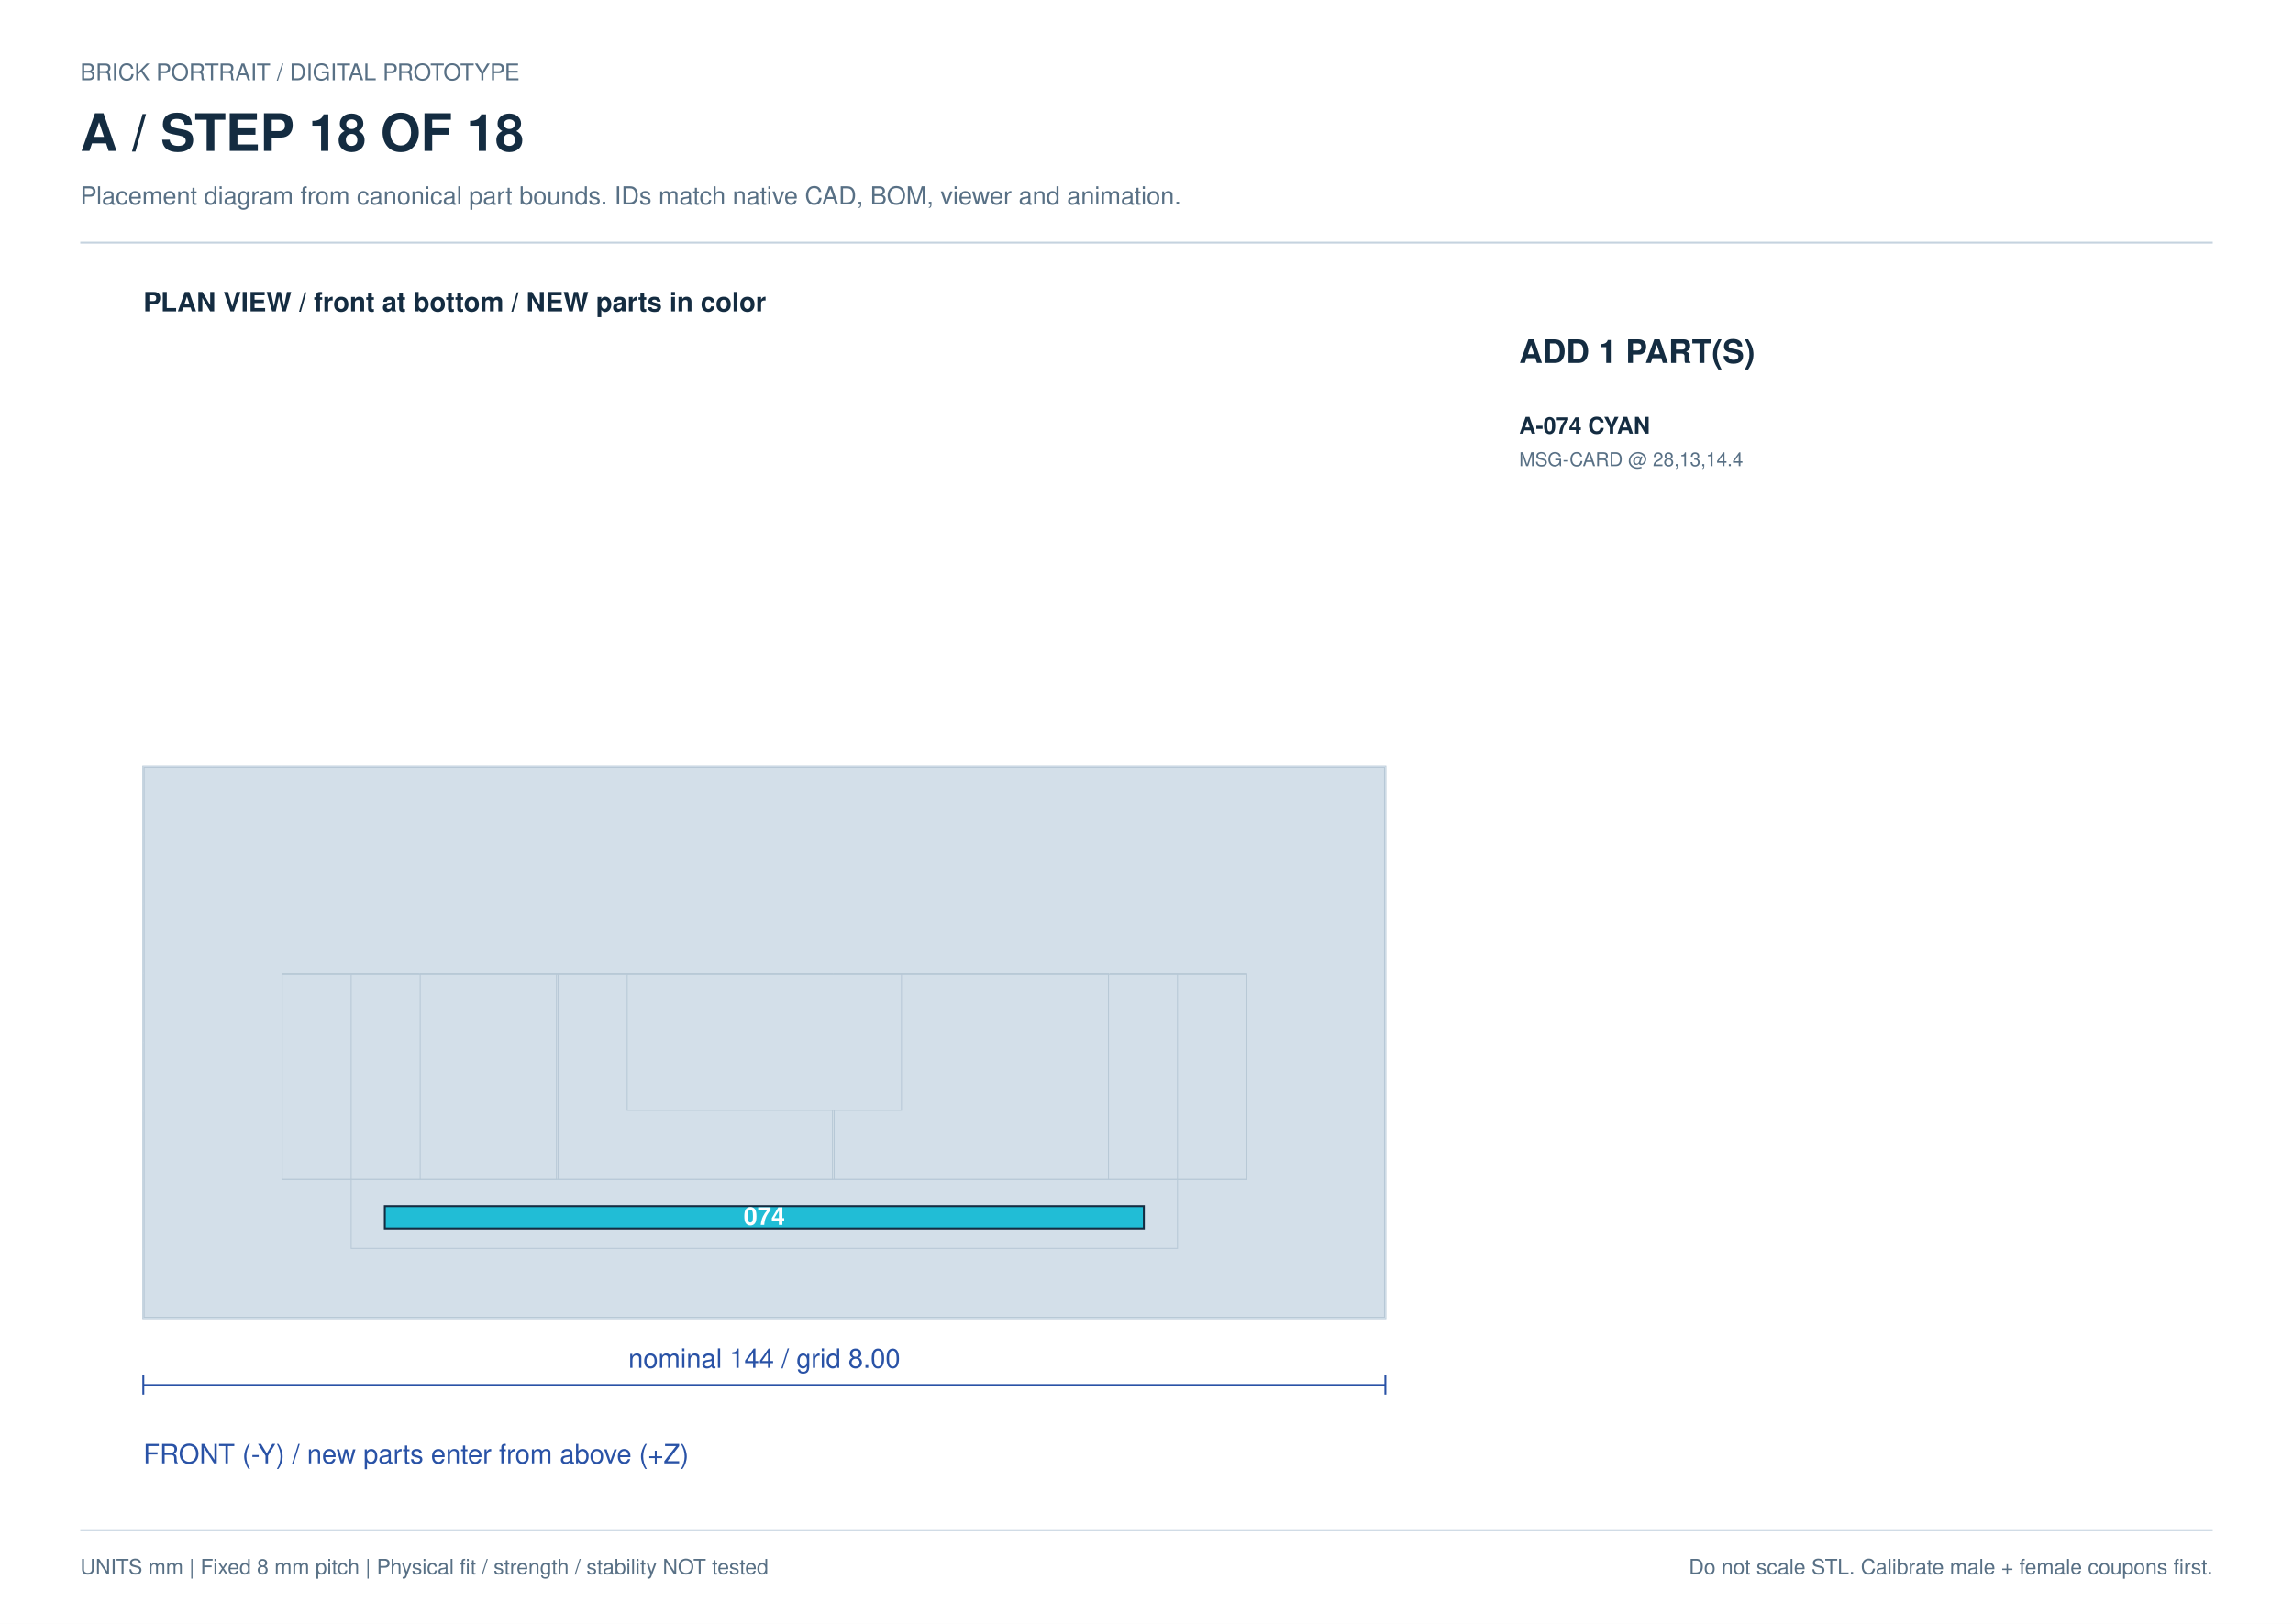
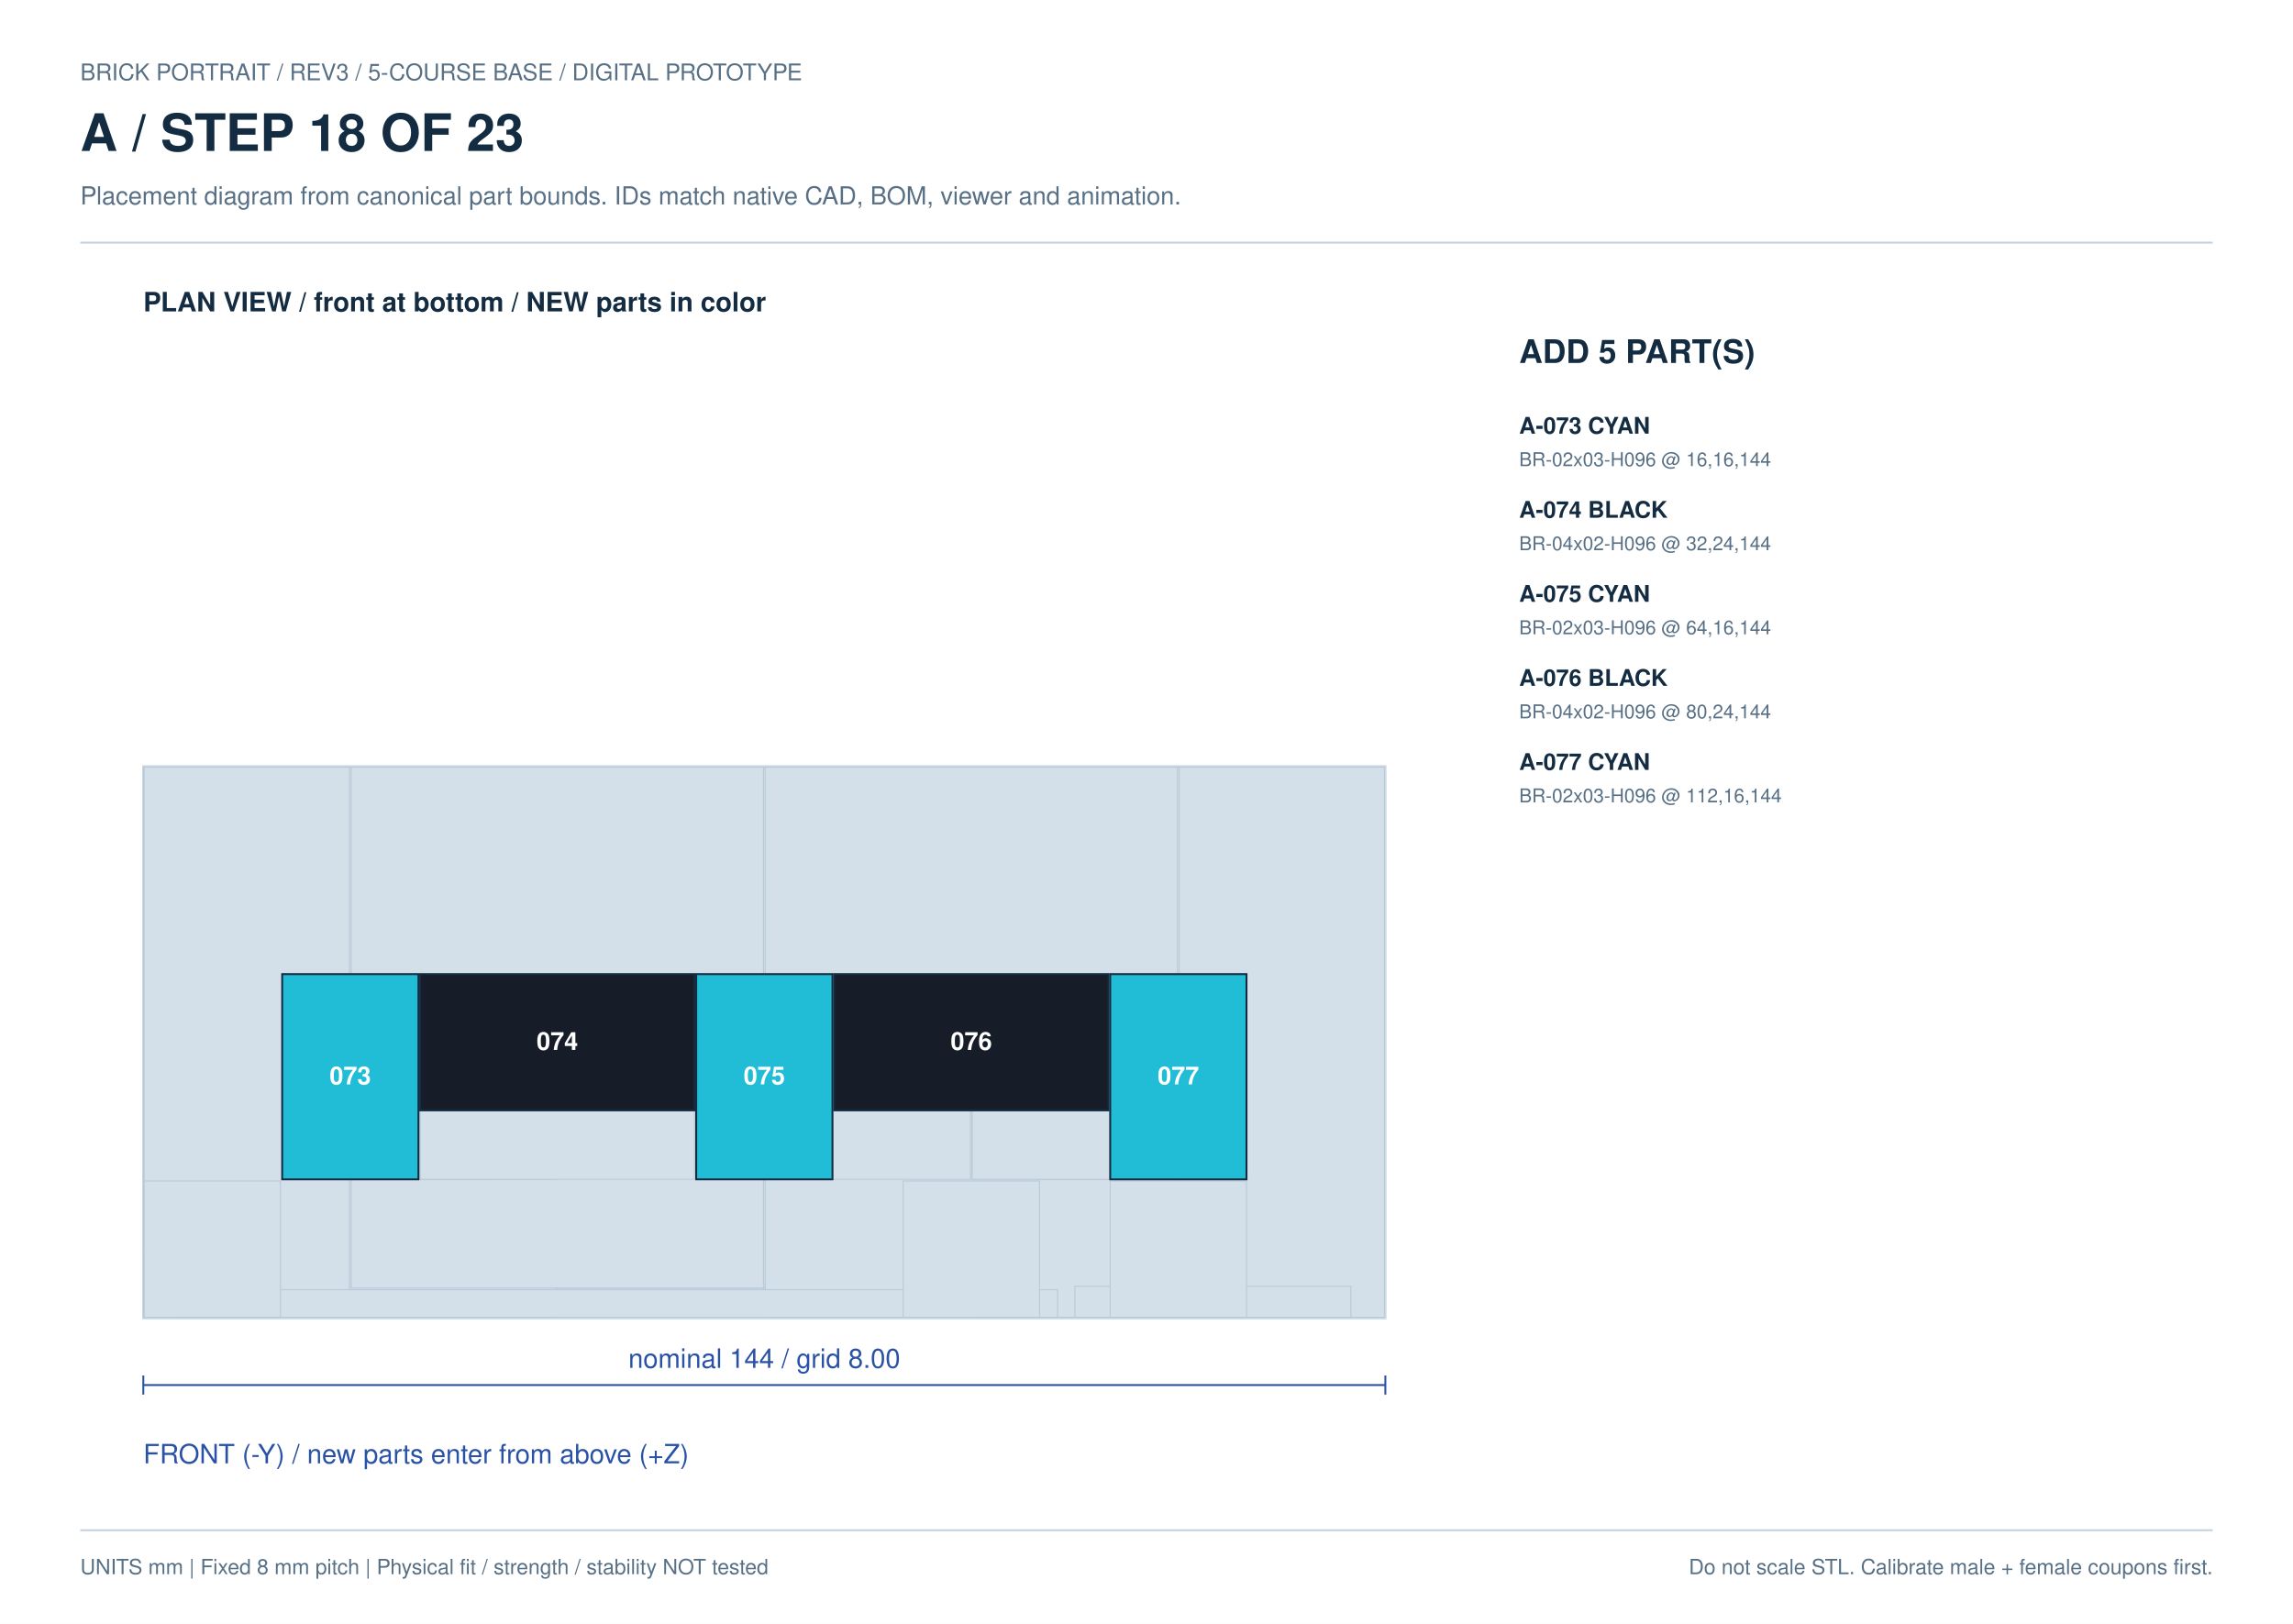
<svg xmlns="http://www.w3.org/2000/svg" width="420mm" height="297.5mm" viewBox="0 0 1200 850">
  <rect width="1200" height="850" fill="white" />
-   <text x="42" y="42" font-family="Helvetica,Arial,sans-serif" font-size="12" fill="#587085" font-weight="normal" text-anchor="start">BRICK PORTRAIT / DIGITAL PROTOTYPE</text>
-   <text x="42" y="79" font-family="Helvetica,Arial,sans-serif" font-size="27" fill="#142c41" font-weight="bold" text-anchor="start">A / STEP 18 OF 18</text>
+   <text x="42" y="42" font-family="Helvetica,Arial,sans-serif" font-size="12" fill="#587085" font-weight="normal" text-anchor="start">BRICK PORTRAIT / REV3 / 5-COURSE BASE / DIGITAL PROTOTYPE</text>
+   <text x="42" y="79" font-family="Helvetica,Arial,sans-serif" font-size="27" fill="#142c41" font-weight="bold" text-anchor="start">A / STEP 18 OF 23</text>
  <text x="42" y="107" font-family="Helvetica,Arial,sans-serif" font-size="13" fill="#587085" font-weight="normal" text-anchor="start">Placement diagram from canonical part bounds. IDs match native CAD, BOM, viewer and animation.</text>
  <line x1="42" y1="127" x2="1158" y2="127" stroke="#c5d3df" stroke-width="1" />
  <text x="75" y="163" font-family="Helvetica,Arial,sans-serif" font-size="14" fill="#142c41" font-weight="bold" text-anchor="start">PLAN VIEW / front at bottom / NEW parts in color</text>
  <rect x="75" y="401.111" width="650.0" height="288.889" fill="#edf3f8" stroke="#b7c8d6" />
  <line x1="75.0" y1="401.111" x2="75.0" y2="690" stroke="#d0dde8" stroke-width="0.5" />
  <line x1="111.111" y1="401.111" x2="111.111" y2="690" stroke="#d0dde8" stroke-width="0.5" />
  <line x1="147.222" y1="401.111" x2="147.222" y2="690" stroke="#d0dde8" stroke-width="0.5" />
  <line x1="183.333" y1="401.111" x2="183.333" y2="690" stroke="#d0dde8" stroke-width="0.5" />
  <line x1="219.444" y1="401.111" x2="219.444" y2="690" stroke="#d0dde8" stroke-width="0.5" />
  <line x1="255.556" y1="401.111" x2="255.556" y2="690" stroke="#d0dde8" stroke-width="0.5" />
  <line x1="291.667" y1="401.111" x2="291.667" y2="690" stroke="#d0dde8" stroke-width="0.5" />
  <line x1="327.778" y1="401.111" x2="327.778" y2="690" stroke="#d0dde8" stroke-width="0.5" />
  <line x1="363.889" y1="401.111" x2="363.889" y2="690" stroke="#d0dde8" stroke-width="0.5" />
  <line x1="400.0" y1="401.111" x2="400.0" y2="690" stroke="#d0dde8" stroke-width="0.5" />
  <line x1="436.111" y1="401.111" x2="436.111" y2="690" stroke="#d0dde8" stroke-width="0.5" />
  <line x1="472.222" y1="401.111" x2="472.222" y2="690" stroke="#d0dde8" stroke-width="0.5" />
  <line x1="508.333" y1="401.111" x2="508.333" y2="690" stroke="#d0dde8" stroke-width="0.5" />
  <line x1="544.444" y1="401.111" x2="544.444" y2="690" stroke="#d0dde8" stroke-width="0.5" />
  <line x1="580.556" y1="401.111" x2="580.556" y2="690" stroke="#d0dde8" stroke-width="0.5" />
  <line x1="616.667" y1="401.111" x2="616.667" y2="690" stroke="#d0dde8" stroke-width="0.5" />
  <line x1="652.778" y1="401.111" x2="652.778" y2="690" stroke="#d0dde8" stroke-width="0.5" />
  <line x1="688.889" y1="401.111" x2="688.889" y2="690" stroke="#d0dde8" stroke-width="0.5" />
  <line x1="725.0" y1="401.111" x2="725.0" y2="690" stroke="#d0dde8" stroke-width="0.5" />
  <line x1="75" y1="690.0" x2="725.0" y2="690.0" stroke="#d0dde8" stroke-width="0.5" />
  <line x1="75" y1="653.889" x2="725.0" y2="653.889" stroke="#d0dde8" stroke-width="0.5" />
  <line x1="75" y1="617.778" x2="725.0" y2="617.778" stroke="#d0dde8" stroke-width="0.5" />
  <line x1="75" y1="581.667" x2="725.0" y2="581.667" stroke="#d0dde8" stroke-width="0.5" />
  <line x1="75" y1="545.556" x2="725.0" y2="545.556" stroke="#d0dde8" stroke-width="0.5" />
  <line x1="75" y1="509.444" x2="725.0" y2="509.444" stroke="#d0dde8" stroke-width="0.5" />
  <line x1="75" y1="473.333" x2="725.0" y2="473.333" stroke="#d0dde8" stroke-width="0.5" />
  <line x1="75" y1="437.222" x2="725.0" y2="437.222" stroke="#d0dde8" stroke-width="0.5" />
  <line x1="75" y1="401.111" x2="725.0" y2="401.111" stroke="#d0dde8" stroke-width="0.5" />
  <rect x="75.451" y="401.562" width="649.097" height="287.986" fill="#d3dfe9" stroke="#b7c8d6" stroke-width="0.5" />
-   <rect x="183.785" y="582.118" width="432.431" height="71.319" fill="#d3dfe9" stroke="#b7c8d6" stroke-width="0.5" />
+   <rect x="75.451" y="401.562" width="215.764" height="287.986" fill="#d3dfe9" stroke="#b7c8d6" stroke-width="0.5" />
+   <rect x="292.118" y="401.562" width="215.764" height="272.639" fill="#d3dfe9" stroke="#b7c8d6" stroke-width="0.5" />
+   <rect x="508.785" y="401.562" width="215.764" height="287.986" fill="#d3dfe9" stroke="#b7c8d6" stroke-width="0.5" />
+   <rect x="75.451" y="401.562" width="107.431" height="287.986" fill="#d3dfe9" stroke="#b7c8d6" stroke-width="0.5" />
+   <rect x="183.785" y="401.562" width="215.764" height="272.639" fill="#d3dfe9" stroke="#b7c8d6" stroke-width="0.5" />
+   <rect x="400.451" y="401.562" width="215.764" height="287.986" fill="#d3dfe9" stroke="#b7c8d6" stroke-width="0.5" />
+   <rect x="617.118" y="401.562" width="107.431" height="287.986" fill="#d3dfe9" stroke="#b7c8d6" stroke-width="0.5" />
+   <rect x="75.451" y="401.562" width="215.764" height="287.986" fill="#d3dfe9" stroke="#b7c8d6" stroke-width="0.5" />
+   <rect x="292.118" y="401.562" width="215.764" height="272.639" fill="#d3dfe9" stroke="#b7c8d6" stroke-width="0.5" />
+   <rect x="508.785" y="401.562" width="215.764" height="287.986" fill="#d3dfe9" stroke="#b7c8d6" stroke-width="0.5" />
+   <rect x="75.451" y="401.562" width="107.431" height="287.986" fill="#d3dfe9" stroke="#b7c8d6" stroke-width="0.5" />
+   <rect x="183.785" y="401.562" width="215.764" height="272.639" fill="#d3dfe9" stroke="#b7c8d6" stroke-width="0.5" />
+   <rect x="400.451" y="401.562" width="215.764" height="287.986" fill="#d3dfe9" stroke="#b7c8d6" stroke-width="0.5" />
+   <rect x="617.118" y="401.562" width="107.431" height="287.986" fill="#d3dfe9" stroke="#b7c8d6" stroke-width="0.5" />
+   <rect x="93.056" y="675.104" width="460.417" height="14.444" fill="#d3dfe9" stroke="#b7c8d6" stroke-width="0.5" />
+   <rect x="562.5" y="673.299" width="144.444" height="16.25" fill="#d3dfe9" stroke="#b7c8d6" stroke-width="0.5" />
+   <rect x="75.451" y="618.229" width="71.319" height="71.319" fill="#d3dfe9" stroke="#b7c8d6" stroke-width="0.5" />
+   <rect x="472.674" y="618.229" width="71.319" height="71.319" fill="#d3dfe9" stroke="#b7c8d6" stroke-width="0.5" />
+   <rect x="581.007" y="618.229" width="71.319" height="71.319" fill="#d3dfe9" stroke="#b7c8d6" stroke-width="0.5" />
  <rect x="256.007" y="509.896" width="143.542" height="71.319" fill="#d3dfe9" stroke="#b7c8d6" stroke-width="0.5" />
  <rect x="400.451" y="509.896" width="143.542" height="71.319" fill="#d3dfe9" stroke="#b7c8d6" stroke-width="0.5" />
  <rect x="219.896" y="509.896" width="71.319" height="107.431" fill="#d3dfe9" stroke="#b7c8d6" stroke-width="0.5" />
  <rect x="292.118" y="509.896" width="71.319" height="71.319" fill="#d3dfe9" stroke="#b7c8d6" stroke-width="0.5" />
  <rect x="364.34" y="509.896" width="143.542" height="71.319" fill="#d3dfe9" stroke="#b7c8d6" stroke-width="0.5" />
  <rect x="508.785" y="509.896" width="71.319" height="107.431" fill="#d3dfe9" stroke="#b7c8d6" stroke-width="0.5" />
  <rect x="183.785" y="509.896" width="71.319" height="107.431" fill="#d3dfe9" stroke="#b7c8d6" stroke-width="0.5" />
  <rect x="256.007" y="509.896" width="143.542" height="71.319" fill="#d3dfe9" stroke="#b7c8d6" stroke-width="0.5" />
  <rect x="400.451" y="509.896" width="143.542" height="71.319" fill="#d3dfe9" stroke="#b7c8d6" stroke-width="0.5" />
  <rect x="544.896" y="509.896" width="71.319" height="107.431" fill="#d3dfe9" stroke="#b7c8d6" stroke-width="0.5" />
  <rect x="147.674" y="509.896" width="71.319" height="107.431" fill="#d3dfe9" stroke="#b7c8d6" stroke-width="0.5" />
  <rect x="219.896" y="509.896" width="107.431" height="71.319" fill="#d3dfe9" stroke="#b7c8d6" stroke-width="0.5" />
  <rect x="328.229" y="509.896" width="35.208" height="71.319" fill="#d3dfe9" stroke="#b7c8d6" stroke-width="0.5" />
  <rect x="364.34" y="509.896" width="71.319" height="71.319" fill="#d3dfe9" stroke="#b7c8d6" stroke-width="0.5" />
  <rect x="436.562" y="509.896" width="35.208" height="71.319" fill="#d3dfe9" stroke="#b7c8d6" stroke-width="0.5" />
  <rect x="472.674" y="509.896" width="107.431" height="71.319" fill="#d3dfe9" stroke="#b7c8d6" stroke-width="0.5" />
  <rect x="581.007" y="509.896" width="71.319" height="107.431" fill="#d3dfe9" stroke="#b7c8d6" stroke-width="0.5" />
  <rect x="147.674" y="509.896" width="71.319" height="107.431" fill="#d3dfe9" stroke="#b7c8d6" stroke-width="0.5" />
  <rect x="219.896" y="509.896" width="107.431" height="71.319" fill="#d3dfe9" stroke="#b7c8d6" stroke-width="0.5" />
  <rect x="328.229" y="509.896" width="35.208" height="71.319" fill="#d3dfe9" stroke="#b7c8d6" stroke-width="0.5" />
  <rect x="364.34" y="509.896" width="71.319" height="71.319" fill="#d3dfe9" stroke="#b7c8d6" stroke-width="0.5" />
  <rect x="436.562" y="509.896" width="35.208" height="71.319" fill="#d3dfe9" stroke="#b7c8d6" stroke-width="0.5" />
  <rect x="472.674" y="509.896" width="107.431" height="71.319" fill="#d3dfe9" stroke="#b7c8d6" stroke-width="0.5" />
  <rect x="581.007" y="509.896" width="71.319" height="107.431" fill="#d3dfe9" stroke="#b7c8d6" stroke-width="0.5" />
  <rect x="147.674" y="509.896" width="71.319" height="107.431" fill="#d3dfe9" stroke="#b7c8d6" stroke-width="0.5" />
  <rect x="219.896" y="509.896" width="107.431" height="71.319" fill="#d3dfe9" stroke="#b7c8d6" stroke-width="0.5" />
  <rect x="328.229" y="509.896" width="35.208" height="71.319" fill="#d3dfe9" stroke="#b7c8d6" stroke-width="0.5" />
  <rect x="364.34" y="509.896" width="71.319" height="71.319" fill="#d3dfe9" stroke="#b7c8d6" stroke-width="0.5" />
  <rect x="436.562" y="509.896" width="35.208" height="71.319" fill="#d3dfe9" stroke="#b7c8d6" stroke-width="0.5" />
  <rect x="472.674" y="509.896" width="107.431" height="71.319" fill="#d3dfe9" stroke="#b7c8d6" stroke-width="0.5" />
  <rect x="581.007" y="509.896" width="71.319" height="107.431" fill="#d3dfe9" stroke="#b7c8d6" stroke-width="0.5" />
  <rect x="147.674" y="509.896" width="71.319" height="107.431" fill="#d3dfe9" stroke="#b7c8d6" stroke-width="0.5" />
  <rect x="219.896" y="509.896" width="143.542" height="71.319" fill="#d3dfe9" stroke="#b7c8d6" stroke-width="0.5" />
  <rect x="364.34" y="509.896" width="143.542" height="71.319" fill="#d3dfe9" stroke="#b7c8d6" stroke-width="0.5" />
  <rect x="508.785" y="509.896" width="71.319" height="71.319" fill="#d3dfe9" stroke="#b7c8d6" stroke-width="0.5" />
  <rect x="581.007" y="509.896" width="71.319" height="107.431" fill="#d3dfe9" stroke="#b7c8d6" stroke-width="0.5" />
  <rect x="147.674" y="509.896" width="71.319" height="107.431" fill="#d3dfe9" stroke="#b7c8d6" stroke-width="0.5" />
  <rect x="219.896" y="509.896" width="143.542" height="107.431" fill="#d3dfe9" stroke="#b7c8d6" stroke-width="0.5" />
  <rect x="364.34" y="509.896" width="143.542" height="107.431" fill="#d3dfe9" stroke="#b7c8d6" stroke-width="0.5" />
  <rect x="508.785" y="509.896" width="143.542" height="107.431" fill="#d3dfe9" stroke="#b7c8d6" stroke-width="0.5" />
  <rect x="147.674" y="509.896" width="71.319" height="107.431" fill="#d3dfe9" stroke="#b7c8d6" stroke-width="0.5" />
  <rect x="219.896" y="509.896" width="143.542" height="71.319" fill="#d3dfe9" stroke="#b7c8d6" stroke-width="0.5" />
  <rect x="364.34" y="509.896" width="71.319" height="107.431" fill="#d3dfe9" stroke="#b7c8d6" stroke-width="0.5" />
  <rect x="436.562" y="509.896" width="143.542" height="71.319" fill="#d3dfe9" stroke="#b7c8d6" stroke-width="0.5" />
  <rect x="581.007" y="509.896" width="71.319" height="107.431" fill="#d3dfe9" stroke="#b7c8d6" stroke-width="0.5" />
  <rect x="147.674" y="509.896" width="71.319" height="107.431" fill="#d3dfe9" stroke="#b7c8d6" stroke-width="0.5" />
  <rect x="219.896" y="509.896" width="71.319" height="71.319" fill="#d3dfe9" stroke="#b7c8d6" stroke-width="0.5" />
  <rect x="292.118" y="509.896" width="71.319" height="71.319" fill="#d3dfe9" stroke="#b7c8d6" stroke-width="0.5" />
  <rect x="364.34" y="509.896" width="71.319" height="107.431" fill="#d3dfe9" stroke="#b7c8d6" stroke-width="0.5" />
  <rect x="436.562" y="509.896" width="71.319" height="71.319" fill="#d3dfe9" stroke="#b7c8d6" stroke-width="0.5" />
  <rect x="508.785" y="509.896" width="71.319" height="71.319" fill="#d3dfe9" stroke="#b7c8d6" stroke-width="0.5" />
  <rect x="581.007" y="509.896" width="71.319" height="107.431" fill="#d3dfe9" stroke="#b7c8d6" stroke-width="0.5" />
-   <rect x="147.674" y="509.896" width="71.319" height="107.431" fill="#d3dfe9" stroke="#b7c8d6" stroke-width="0.5" />
-   <rect x="219.896" y="509.896" width="143.542" height="71.319" fill="#d3dfe9" stroke="#b7c8d6" stroke-width="0.5" />
-   <rect x="364.34" y="509.896" width="71.319" height="107.431" fill="#d3dfe9" stroke="#b7c8d6" stroke-width="0.5" />
-   <rect x="436.562" y="509.896" width="143.542" height="71.319" fill="#d3dfe9" stroke="#b7c8d6" stroke-width="0.5" />
-   <rect x="581.007" y="509.896" width="71.319" height="107.431" fill="#d3dfe9" stroke="#b7c8d6" stroke-width="0.5" />
-   <rect x="147.674" y="509.896" width="71.319" height="107.431" fill="#d3dfe9" stroke="#b7c8d6" stroke-width="0.5" />
-   <rect x="219.896" y="509.896" width="71.319" height="71.319" fill="#d3dfe9" stroke="#b7c8d6" stroke-width="0.5" />
-   <rect x="292.118" y="509.896" width="71.319" height="71.319" fill="#d3dfe9" stroke="#b7c8d6" stroke-width="0.5" />
-   <rect x="364.34" y="509.896" width="71.319" height="107.431" fill="#d3dfe9" stroke="#b7c8d6" stroke-width="0.5" />
-   <rect x="436.562" y="509.896" width="71.319" height="71.319" fill="#d3dfe9" stroke="#b7c8d6" stroke-width="0.5" />
-   <rect x="508.785" y="509.896" width="71.319" height="71.319" fill="#d3dfe9" stroke="#b7c8d6" stroke-width="0.5" />
-   <rect x="581.007" y="509.896" width="71.319" height="107.431" fill="#d3dfe9" stroke="#b7c8d6" stroke-width="0.5" />
-   <rect x="183.785" y="509.896" width="143.542" height="107.431" fill="#d3dfe9" stroke="#b7c8d6" stroke-width="0.5" />
-   <rect x="328.229" y="509.896" width="143.542" height="107.431" fill="#d3dfe9" stroke="#b7c8d6" stroke-width="0.5" />
-   <rect x="472.674" y="509.896" width="143.542" height="107.431" fill="#d3dfe9" stroke="#b7c8d6" stroke-width="0.5" />
-   <rect x="219.896" y="509.896" width="71.319" height="107.431" fill="#d3dfe9" stroke="#b7c8d6" stroke-width="0.5" />
-   <rect x="292.118" y="509.896" width="143.542" height="107.431" fill="#d3dfe9" stroke="#b7c8d6" stroke-width="0.5" />
-   <rect x="436.562" y="509.896" width="143.542" height="107.431" fill="#d3dfe9" stroke="#b7c8d6" stroke-width="0.5" />
-   <rect x="328.229" y="509.896" width="143.542" height="71.319" fill="#d3dfe9" stroke="#b7c8d6" stroke-width="0.5" />
-   <rect x="201.389" y="631.319" width="397.222" height="11.736" fill="#21bdd6" stroke="#142c41" stroke-width="1" />
-   <text x="400.0" y="641.188" font-family="Helvetica,Arial,sans-serif" font-size="13" fill="white" font-weight="bold" text-anchor="middle">074</text>
+   <rect x="147.674" y="509.896" width="71.319" height="107.431" fill="#21bdd6" stroke="#142c41" stroke-width="1" />
+   <text x="183.333" y="567.611" font-family="Helvetica,Arial,sans-serif" font-size="13" fill="white" font-weight="bold" text-anchor="middle">073</text>
+   <rect x="219.896" y="509.896" width="143.542" height="71.319" fill="#171d28" stroke="#142c41" stroke-width="1" />
+   <text x="291.667" y="549.556" font-family="Helvetica,Arial,sans-serif" font-size="13" fill="white" font-weight="bold" text-anchor="middle">074</text>
+   <rect x="364.34" y="509.896" width="71.319" height="107.431" fill="#21bdd6" stroke="#142c41" stroke-width="1" />
+   <text x="400.0" y="567.611" font-family="Helvetica,Arial,sans-serif" font-size="13" fill="white" font-weight="bold" text-anchor="middle">075</text>
+   <rect x="436.562" y="509.896" width="143.542" height="71.319" fill="#171d28" stroke="#142c41" stroke-width="1" />
+   <text x="508.333" y="549.556" font-family="Helvetica,Arial,sans-serif" font-size="13" fill="white" font-weight="bold" text-anchor="middle">076</text>
+   <rect x="581.007" y="509.896" width="71.319" height="107.431" fill="#21bdd6" stroke="#142c41" stroke-width="1" />
+   <text x="616.667" y="567.611" font-family="Helvetica,Arial,sans-serif" font-size="13" fill="white" font-weight="bold" text-anchor="middle">077</text>
  <line x1="75" y1="725" x2="725.0" y2="725" stroke="#2952a6" stroke-width="1" />
  <line x1="75" y1="720" x2="75" y2="730" stroke="#2952a6" stroke-width="1" />
  <line x1="725.0" y1="720" x2="725.0" y2="730" stroke="#2952a6" stroke-width="1" />
  <text x="400.0" y="716" font-family="Helvetica,Arial,sans-serif" font-size="14" fill="#2952a6" font-weight="normal" text-anchor="middle">nominal 144 / grid 8.00</text>
  <text x="75" y="766" font-family="Helvetica,Arial,sans-serif" font-size="14" fill="#2952a6" font-weight="normal" text-anchor="start">FRONT (-Y)  /  new parts enter from above (+Z)</text>
-   <text x="795" y="190" font-family="Helvetica,Arial,sans-serif" font-size="17" fill="#142c41" font-weight="bold" text-anchor="start">ADD 1 PART(S)</text>
-   <text x="795" y="227" font-family="Helvetica,Arial,sans-serif" font-size="12" fill="#142c41" font-weight="bold" text-anchor="start">A-074  CYAN</text>
-   <text x="795" y="244" font-family="Helvetica,Arial,sans-serif" font-size="10" fill="#587085" font-weight="normal" text-anchor="start">MSG-CARD  @ 28,13,14.4</text>
+   <text x="795" y="190" font-family="Helvetica,Arial,sans-serif" font-size="17" fill="#142c41" font-weight="bold" text-anchor="start">ADD 5 PART(S)</text>
+   <text x="795" y="227" font-family="Helvetica,Arial,sans-serif" font-size="12" fill="#142c41" font-weight="bold" text-anchor="start">A-073  CYAN</text>
+   <text x="795" y="244" font-family="Helvetica,Arial,sans-serif" font-size="10" fill="#587085" font-weight="normal" text-anchor="start">BR-02x03-H096  @ 16,16,144</text>
+   <text x="795" y="271" font-family="Helvetica,Arial,sans-serif" font-size="12" fill="#142c41" font-weight="bold" text-anchor="start">A-074  BLACK</text>
+   <text x="795" y="288" font-family="Helvetica,Arial,sans-serif" font-size="10" fill="#587085" font-weight="normal" text-anchor="start">BR-04x02-H096  @ 32,24,144</text>
+   <text x="795" y="315" font-family="Helvetica,Arial,sans-serif" font-size="12" fill="#142c41" font-weight="bold" text-anchor="start">A-075  CYAN</text>
+   <text x="795" y="332" font-family="Helvetica,Arial,sans-serif" font-size="10" fill="#587085" font-weight="normal" text-anchor="start">BR-02x03-H096  @ 64,16,144</text>
+   <text x="795" y="359" font-family="Helvetica,Arial,sans-serif" font-size="12" fill="#142c41" font-weight="bold" text-anchor="start">A-076  BLACK</text>
+   <text x="795" y="376" font-family="Helvetica,Arial,sans-serif" font-size="10" fill="#587085" font-weight="normal" text-anchor="start">BR-04x02-H096  @ 80,24,144</text>
+   <text x="795" y="403" font-family="Helvetica,Arial,sans-serif" font-size="12" fill="#142c41" font-weight="bold" text-anchor="start">A-077  CYAN</text>
+   <text x="795" y="420" font-family="Helvetica,Arial,sans-serif" font-size="10" fill="#587085" font-weight="normal" text-anchor="start">BR-02x03-H096  @ 112,16,144</text>
  <line x1="42" y1="801" x2="1158" y2="801" stroke="#c5d3df" stroke-width="1" />
  <text x="42" y="824" font-family="Helvetica,Arial,sans-serif" font-size="11" fill="#587085" font-weight="normal" text-anchor="start">UNITS mm | Fixed 8 mm pitch | Physical fit / strength / stability NOT tested</text>
  <text x="1158" y="824" font-family="Helvetica,Arial,sans-serif" font-size="11" fill="#587085" font-weight="normal" text-anchor="end">Do not scale STL. Calibrate male + female coupons first.</text>
</svg>
